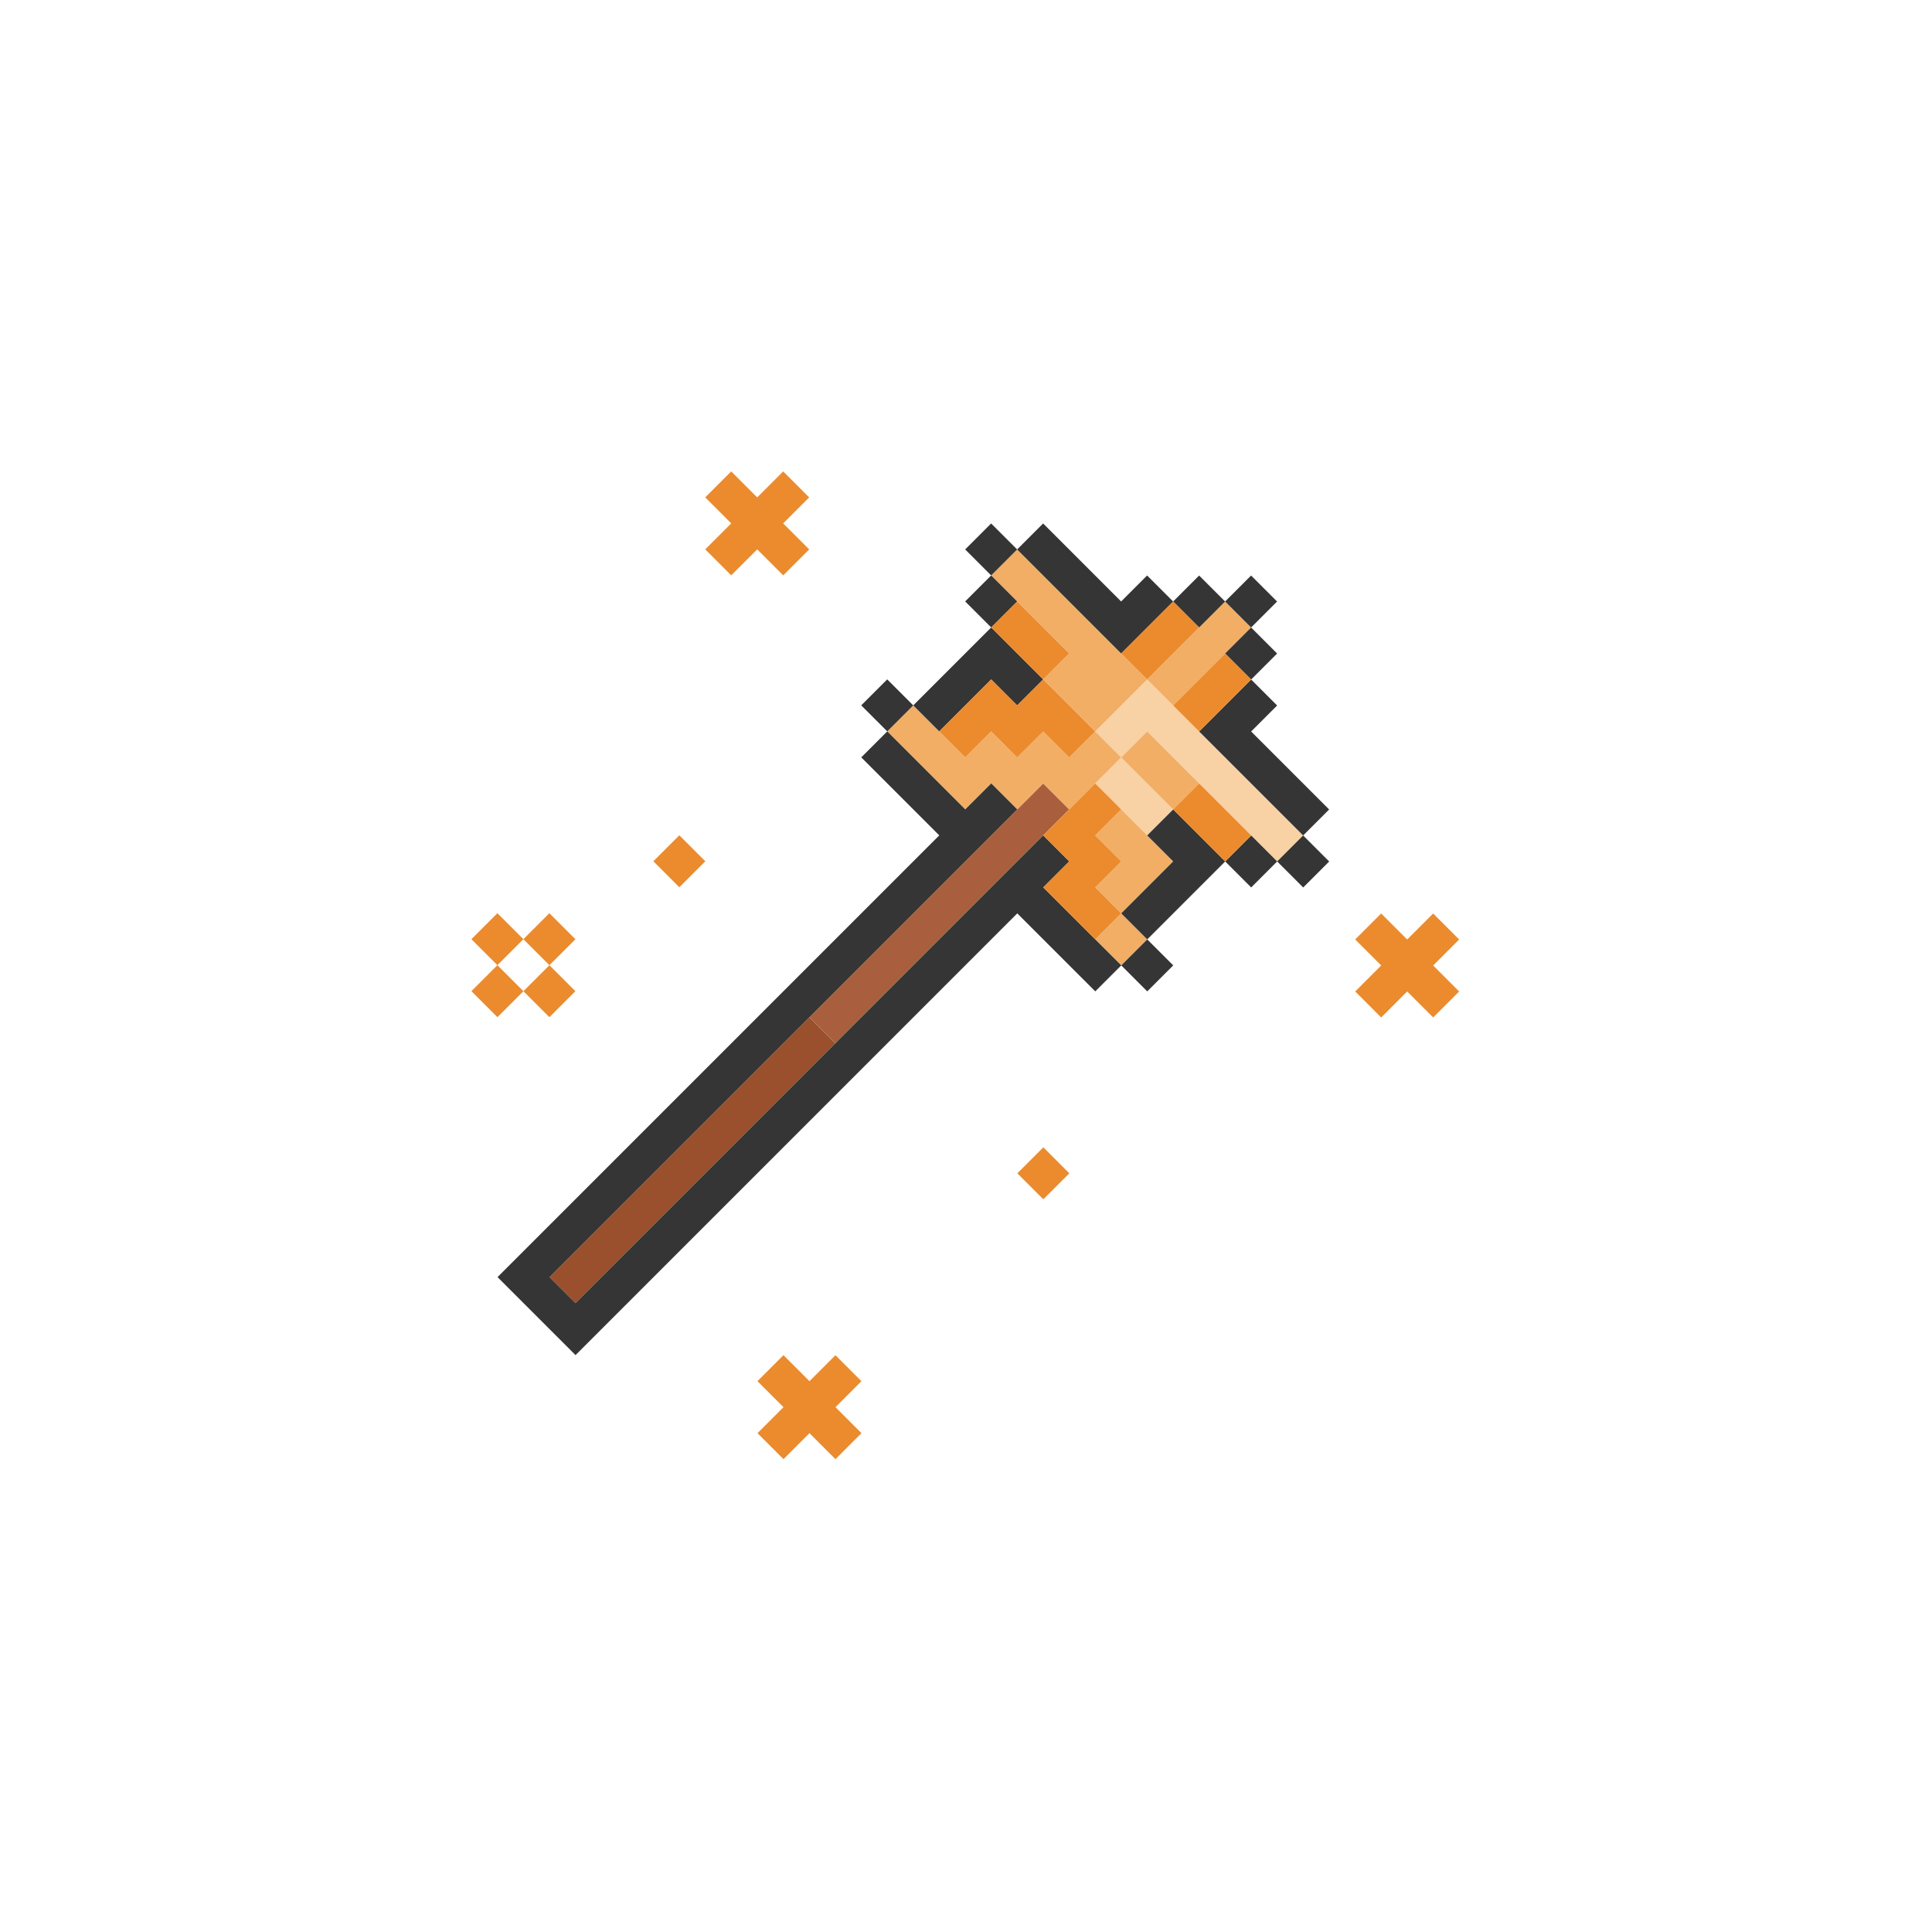
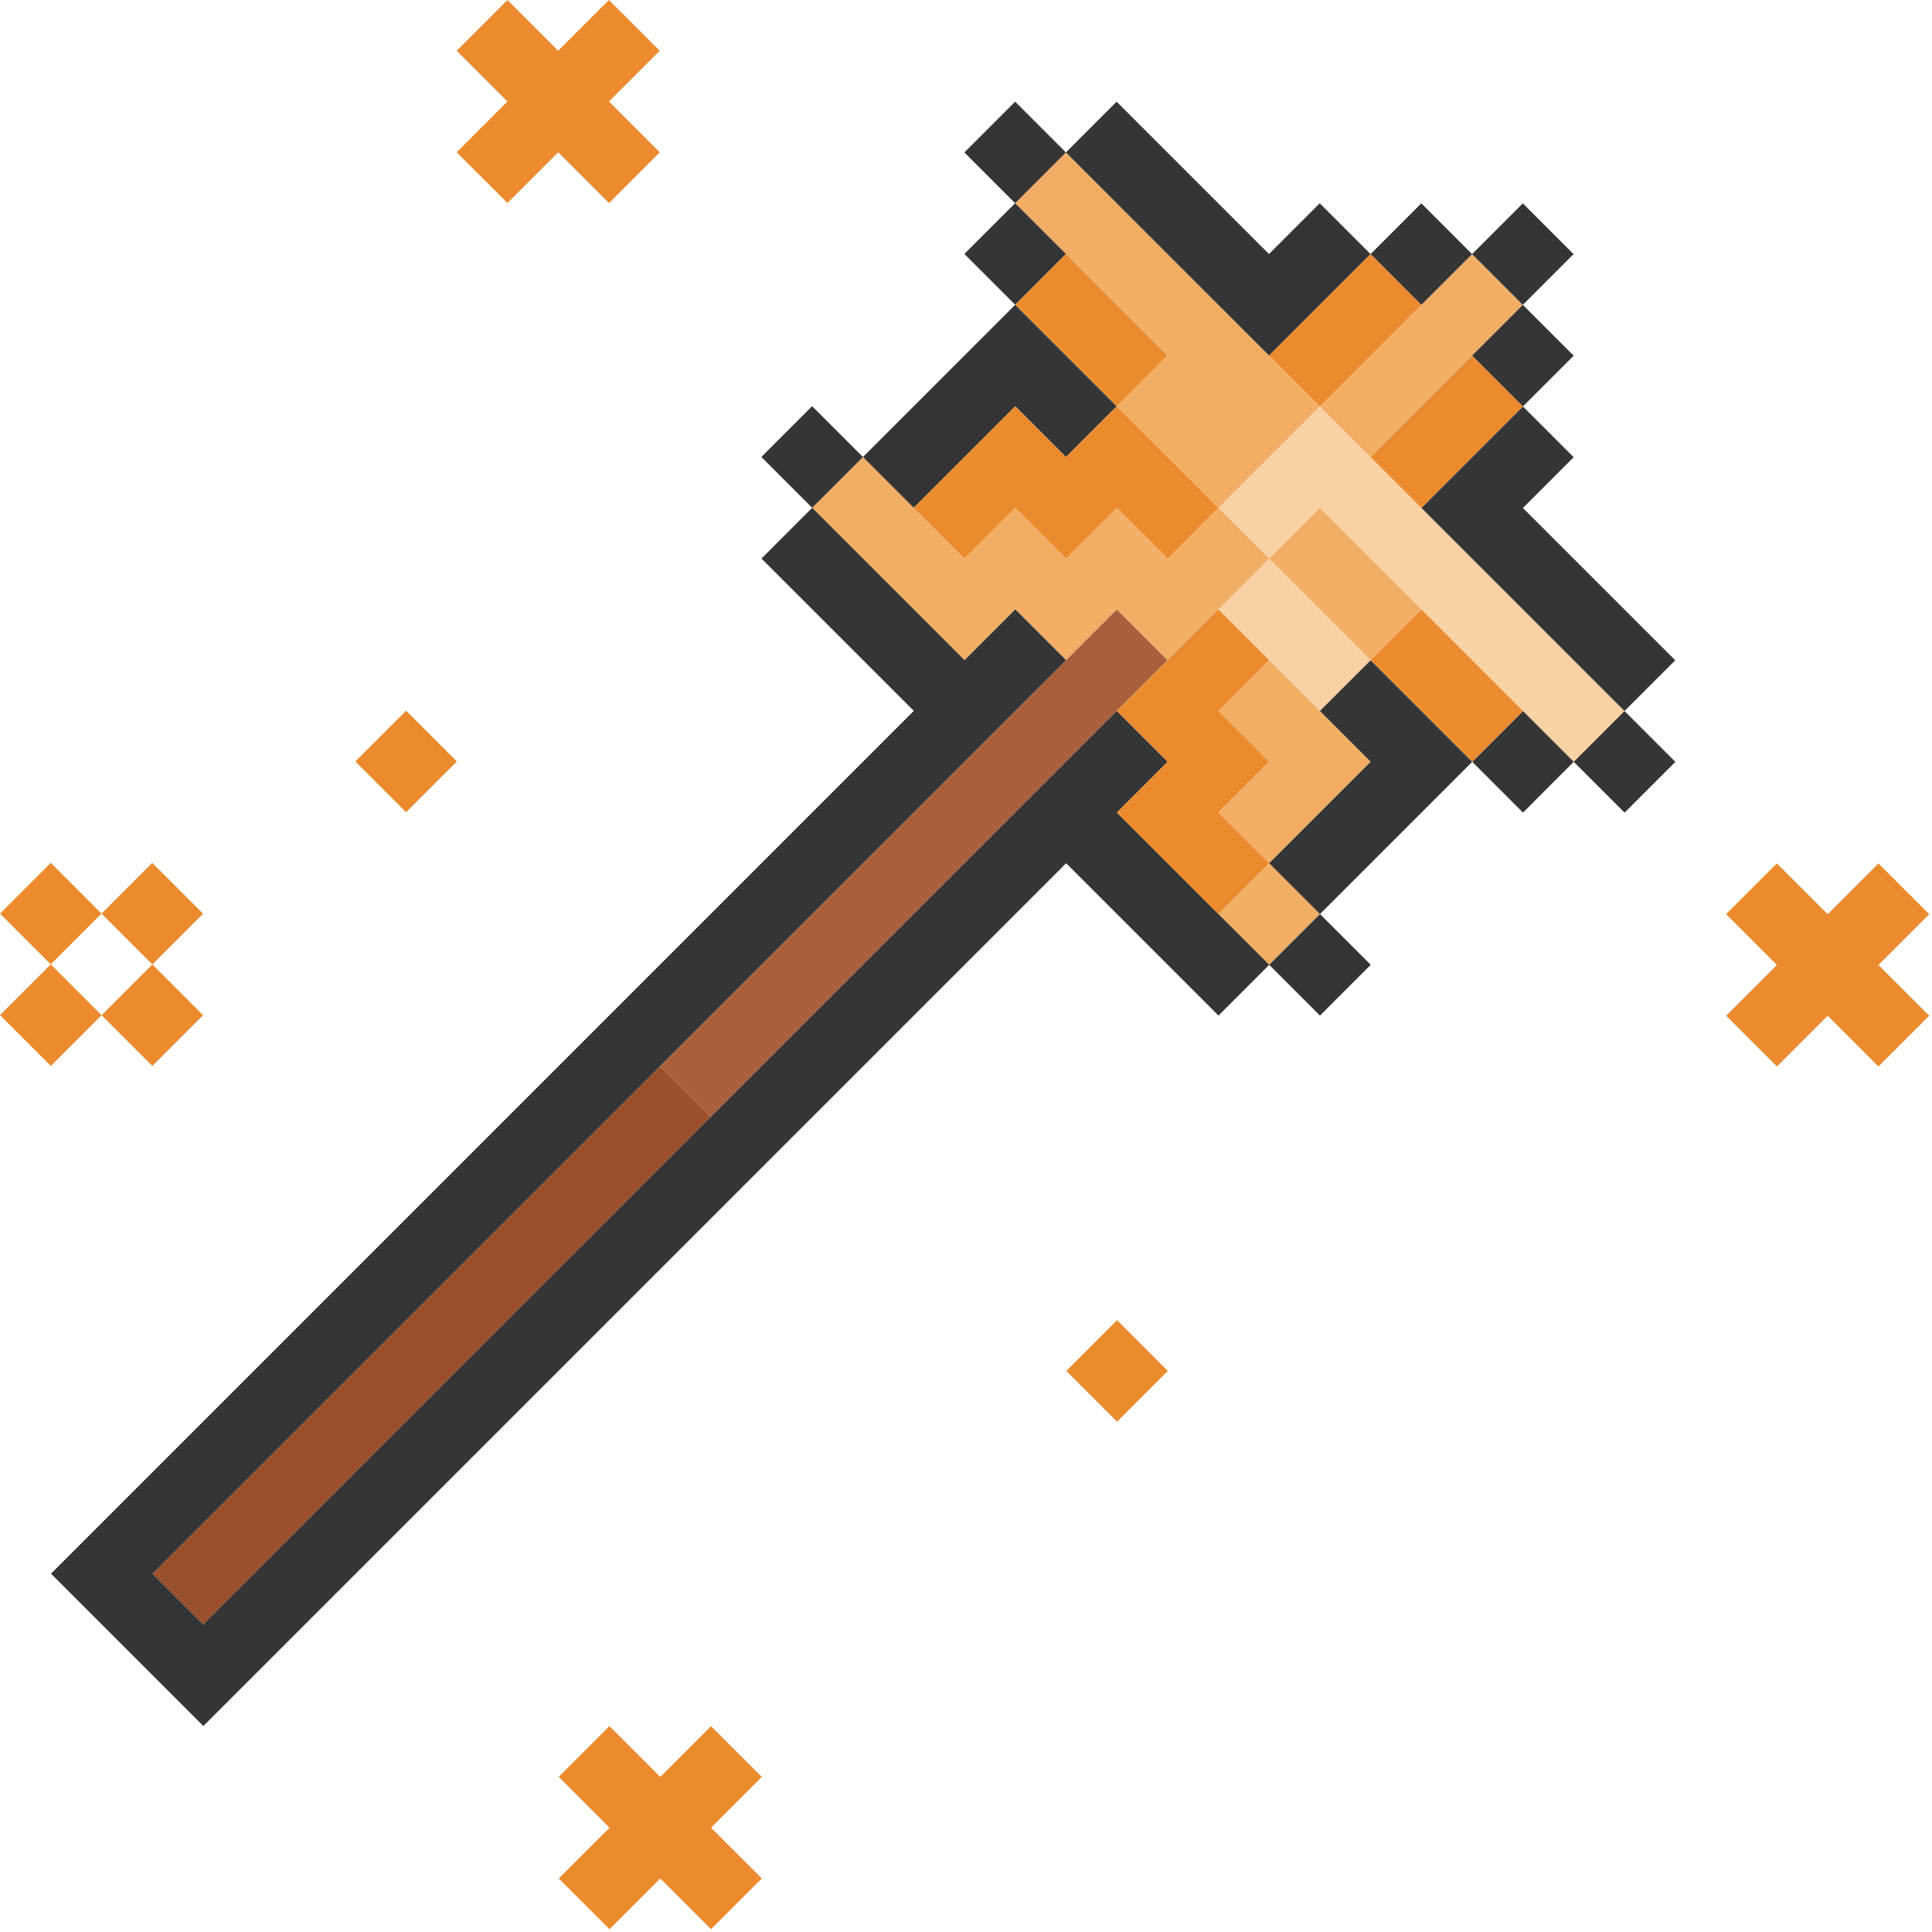
- <svg xmlns="http://www.w3.org/2000/svg" width="1000px" height="1000px" viewBox="0 0 1000 1000" version="1.1">
-   <g id="Square" stroke="none" stroke-width="1" fill="none" fill-rule="evenodd">
-     <g id="Magic-Wand" transform="translate(244, 244)">
+ <svg xmlns="http://www.w3.org/2000/svg" width="512px" height="512px" viewBox="0 0 512 512" version="1.1">
+   <g id="Artboard" stroke="none" stroke-width="1" fill="none" fill-rule="evenodd">
+     <g id="Magic-Wand">
      <polyline id="Fill-1" fill="#9A502C" points="174.917 282.539 40.419 417.038 53.868 430.487 188.366 295.989 174.917 282.539" />
      <polyline id="Fill-2" fill="#A95F3D" points="295.965 161.49 174.917 282.539 188.366 295.989 309.416 174.941 295.965 161.49" />
      <polyline id="Fill-3" fill="#F8D1A4" points="417.06 174.986 349.765 107.691 322.865 134.59 336.315 148.041 349.765 134.59 417.06 201.886 430.51 188.436 417.06 174.986" />
      <polyline id="Fill-4" fill="#F8D1A4" points="336.339 174.963 349.788 188.413 363.238 174.963 336.315 148.041 322.865 161.49 336.339 174.963" />
      <polyline id="Fill-5" fill="#F2AE65" points="336.339 228.762 322.888 242.212 336.361 255.685 349.811 242.236 336.339 228.762" />
      <polyline id="Fill-6" fill="#F2AE65" points="363.238 201.862 336.339 174.963 322.888 188.413 336.339 201.862 322.888 215.313 336.339 228.762 363.238 201.862" />
      <polyline id="Fill-7" fill="#F2AE65" points="363.238 174.963 376.688 161.513 349.765 134.59 336.315 148.041 363.238 174.963" />
      <polyline id="Fill-8" fill="#F2AE65" points="309.416 148.041 295.965 134.59 282.516 148.041 269.044 134.567 255.593 148.018 228.693 121.118 215.244 134.567 255.616 174.941 269.065 161.49 282.516 174.941 295.965 161.49 309.416 174.941 336.315 148.041 322.865 134.59 309.416 148.041" />
      <polyline id="Fill-9" fill="#F2AE65" points="376.664 107.691 403.564 80.791 390.115 67.342 349.765 107.691 363.215 121.141 376.664 107.691" />
      <polyline id="Fill-10" fill="#F2AE65" points="349.765 107.691 282.469 40.395 269.02 53.846 309.392 94.218 295.943 107.667 322.865 134.59 349.765 107.691" />
      <polyline id="Fill-11" fill="#343534" points="430.51 188.436 417.06 201.886 430.534 215.358 443.983 201.909 430.51 188.436" />
      <polyline id="Fill-12" fill="#343534" points="349.811 269.135 363.26 255.685 349.811 242.236 336.361 255.685 349.811 269.135" />
      <polyline id="Fill-13" fill="#343534" points="390.16 201.886 403.611 215.336 417.06 201.886 403.611 188.436 390.16 201.886" />
      <polyline id="Fill-14" fill="#343534" points="309.439 228.762 295.989 215.313 309.439 201.862 295.965 188.39 53.868 430.487 40.419 417.038 282.516 174.941 269.065 161.49 255.616 174.941 215.244 134.567 201.794 148.018 242.166 188.39 13.519 417.038 53.891 457.41 282.539 228.762 322.912 269.135 336.361 255.685 309.439 228.762" />
      <polyline id="Fill-15" fill="#343534" points="363.238 174.963 349.788 188.413 363.238 201.862 336.339 228.762 349.811 242.236 390.16 201.886 363.238 174.963" />
      <polyline id="Fill-16" fill="#343534" points="376.688 134.614 430.51 188.436 443.959 174.986 403.587 134.614 417.038 121.163 403.587 107.714 376.688 134.614" />
      <polyline id="Fill-17" fill="#343534" points="403.587 107.714 417.036 94.263 403.564 80.791 390.115 94.242 403.587 107.714" />
      <polyline id="Fill-18" fill="#343534" points="417.015 67.342 403.564 53.891 390.115 67.342 403.564 80.791 417.015 67.342" />
      <polyline id="Fill-19" fill="#343534" points="390.115 67.342 376.664 53.891 363.215 67.342 376.664 80.791 390.115 67.342" />
      <polyline id="Fill-20" fill="#343534" points="255.593 121.118 269.044 107.667 282.493 121.118 295.943 107.667 269.044 80.768 228.693 121.118 242.144 134.567 255.593 121.118" />
      <polyline id="Fill-21" fill="#343534" points="309.392 67.319 336.315 94.242 363.215 67.342 349.743 53.868 336.292 67.319 295.92 26.946 282.469 40.395 309.392 67.319" />
      <polyline id="Fill-22" fill="#343534" points="215.221 107.645 201.77 121.095 215.244 134.567 228.693 121.118 215.221 107.645" />
      <polyline id="Fill-23" fill="#343534" points="269.02 53.846 255.57 67.295 269.044 80.768 282.493 67.319 269.02 53.846" />
      <polyline id="Fill-24" fill="#343534" points="269.02 26.946 255.57 40.395 269.02 53.846 282.469 40.395 269.02 26.946" />
      <polyline id="Fill-25" fill="#EB8B2D" points="497.805 255.732 511.255 242.281 497.805 228.832 484.355 242.281 470.882 228.809 457.433 242.258 470.906 255.732 457.455 269.181 470.906 282.631 484.355 269.181 497.805 282.631 511.255 269.181 497.805 255.732" />
      <polyline id="Fill-26" fill="#EB8B2D" points="201.886 470.906 188.436 457.455 174.986 470.906 161.513 457.433 148.063 470.882 161.537 484.355 148.086 497.805 161.537 511.255 174.986 497.805 188.436 511.255 201.886 497.805 188.436 484.355 201.886 470.906" />
      <polyline id="Fill-27" fill="#EB8B2D" points="309.484 363.307 296.035 349.856 282.585 363.307 296.035 376.756 309.484 363.307" />
      <polyline id="Fill-28" fill="#EB8B2D" points="376.688 161.513 363.238 174.963 390.16 201.886 403.611 188.436 376.688 161.513" />
      <polyline id="Fill-29" fill="#EB8B2D" points="336.339 201.862 322.888 188.413 336.339 174.963 322.865 161.49 295.965 188.39 309.439 201.862 295.989 215.313 322.888 242.212 336.339 228.762 322.888 215.313 336.339 201.862" />
      <polyline id="Fill-30" fill="#EB8B2D" points="390.138 121.163 403.587 107.714 390.115 94.242 363.215 121.141 376.688 134.614 390.138 121.163" />
      <polyline id="Fill-31" fill="#EB8B2D" points="349.765 80.791 336.315 94.242 349.765 107.691 376.664 80.791 363.215 67.342 349.765 80.791" />
      <polyline id="Fill-32" fill="#EB8B2D" points="295.943 107.667 282.493 121.118 269.044 107.667 242.144 134.567 255.593 148.018 269.044 134.567 282.516 148.041 295.965 134.59 309.416 148.041 322.865 134.59 295.943 107.667" />
      <polyline id="Fill-33" fill="#EB8B2D" points="295.943 80.768 282.493 67.319 269.044 80.768 295.943 107.667 309.392 94.218 295.943 80.768" />
      <polyline id="Fill-34" fill="#EB8B2D" points="26.923 269.044 40.372 282.493 53.823 269.044 40.372 255.593 26.923 269.044" />
      <polyline id="Fill-35" fill="#EB8B2D" points="94.172 201.794 107.622 215.244 121.071 201.794 107.622 188.345 94.172 201.794" />
      <polyline id="Fill-36" fill="#EB8B2D" points="0 269.02 13.474 282.493 26.923 269.044 13.451 255.57 0 269.02" />
      <polyline id="Fill-37" fill="#EB8B2D" points="53.823 242.144 40.35 228.67 26.9 242.121 40.372 255.593 53.823 242.144" />
      <polyline id="Fill-38" fill="#EB8B2D" points="13.451 228.67 -2.0729224e-14 242.121 13.451 255.57 26.9 242.121 13.451 228.67" />
      <polyline id="Fill-39" fill="#EB8B2D" points="174.825 13.451 161.375 0 147.926 13.451 134.477 0 121.026 13.451 134.477 26.9 121.026 40.35 134.477 53.799 147.926 40.35 161.398 53.823 174.849 40.372 161.375 26.9 174.825 13.451" />
    </g>
  </g>
</svg>
